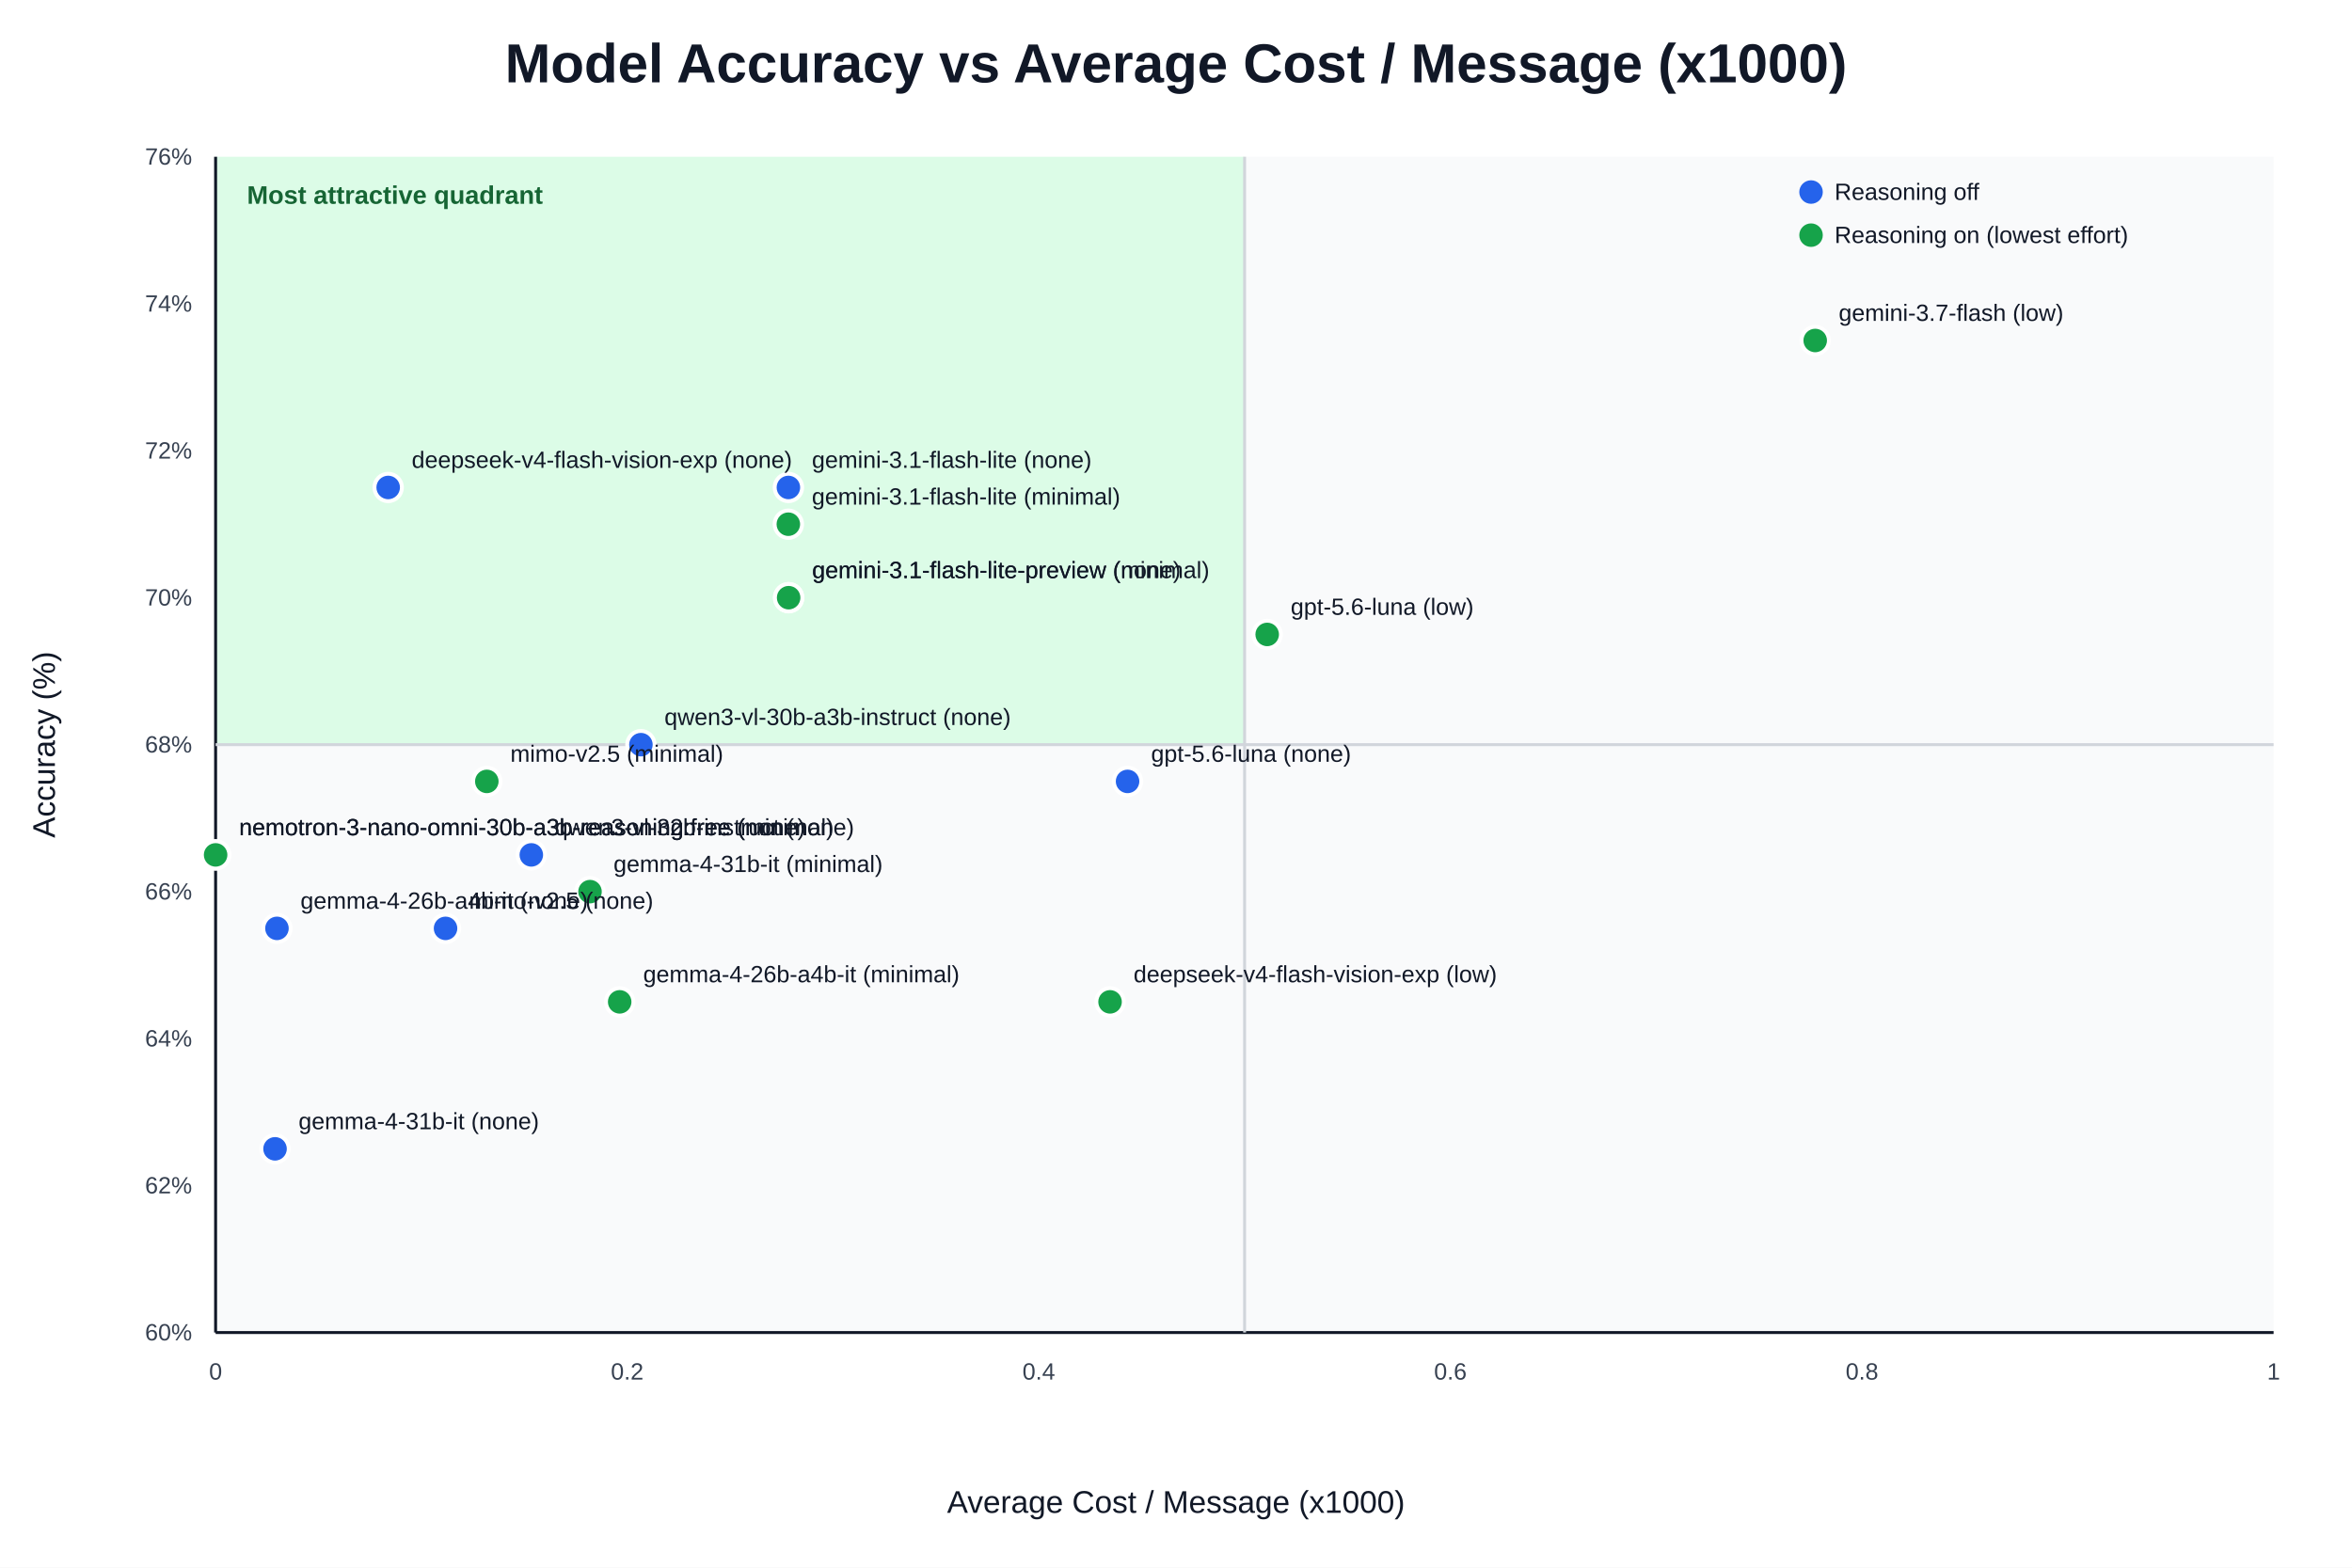
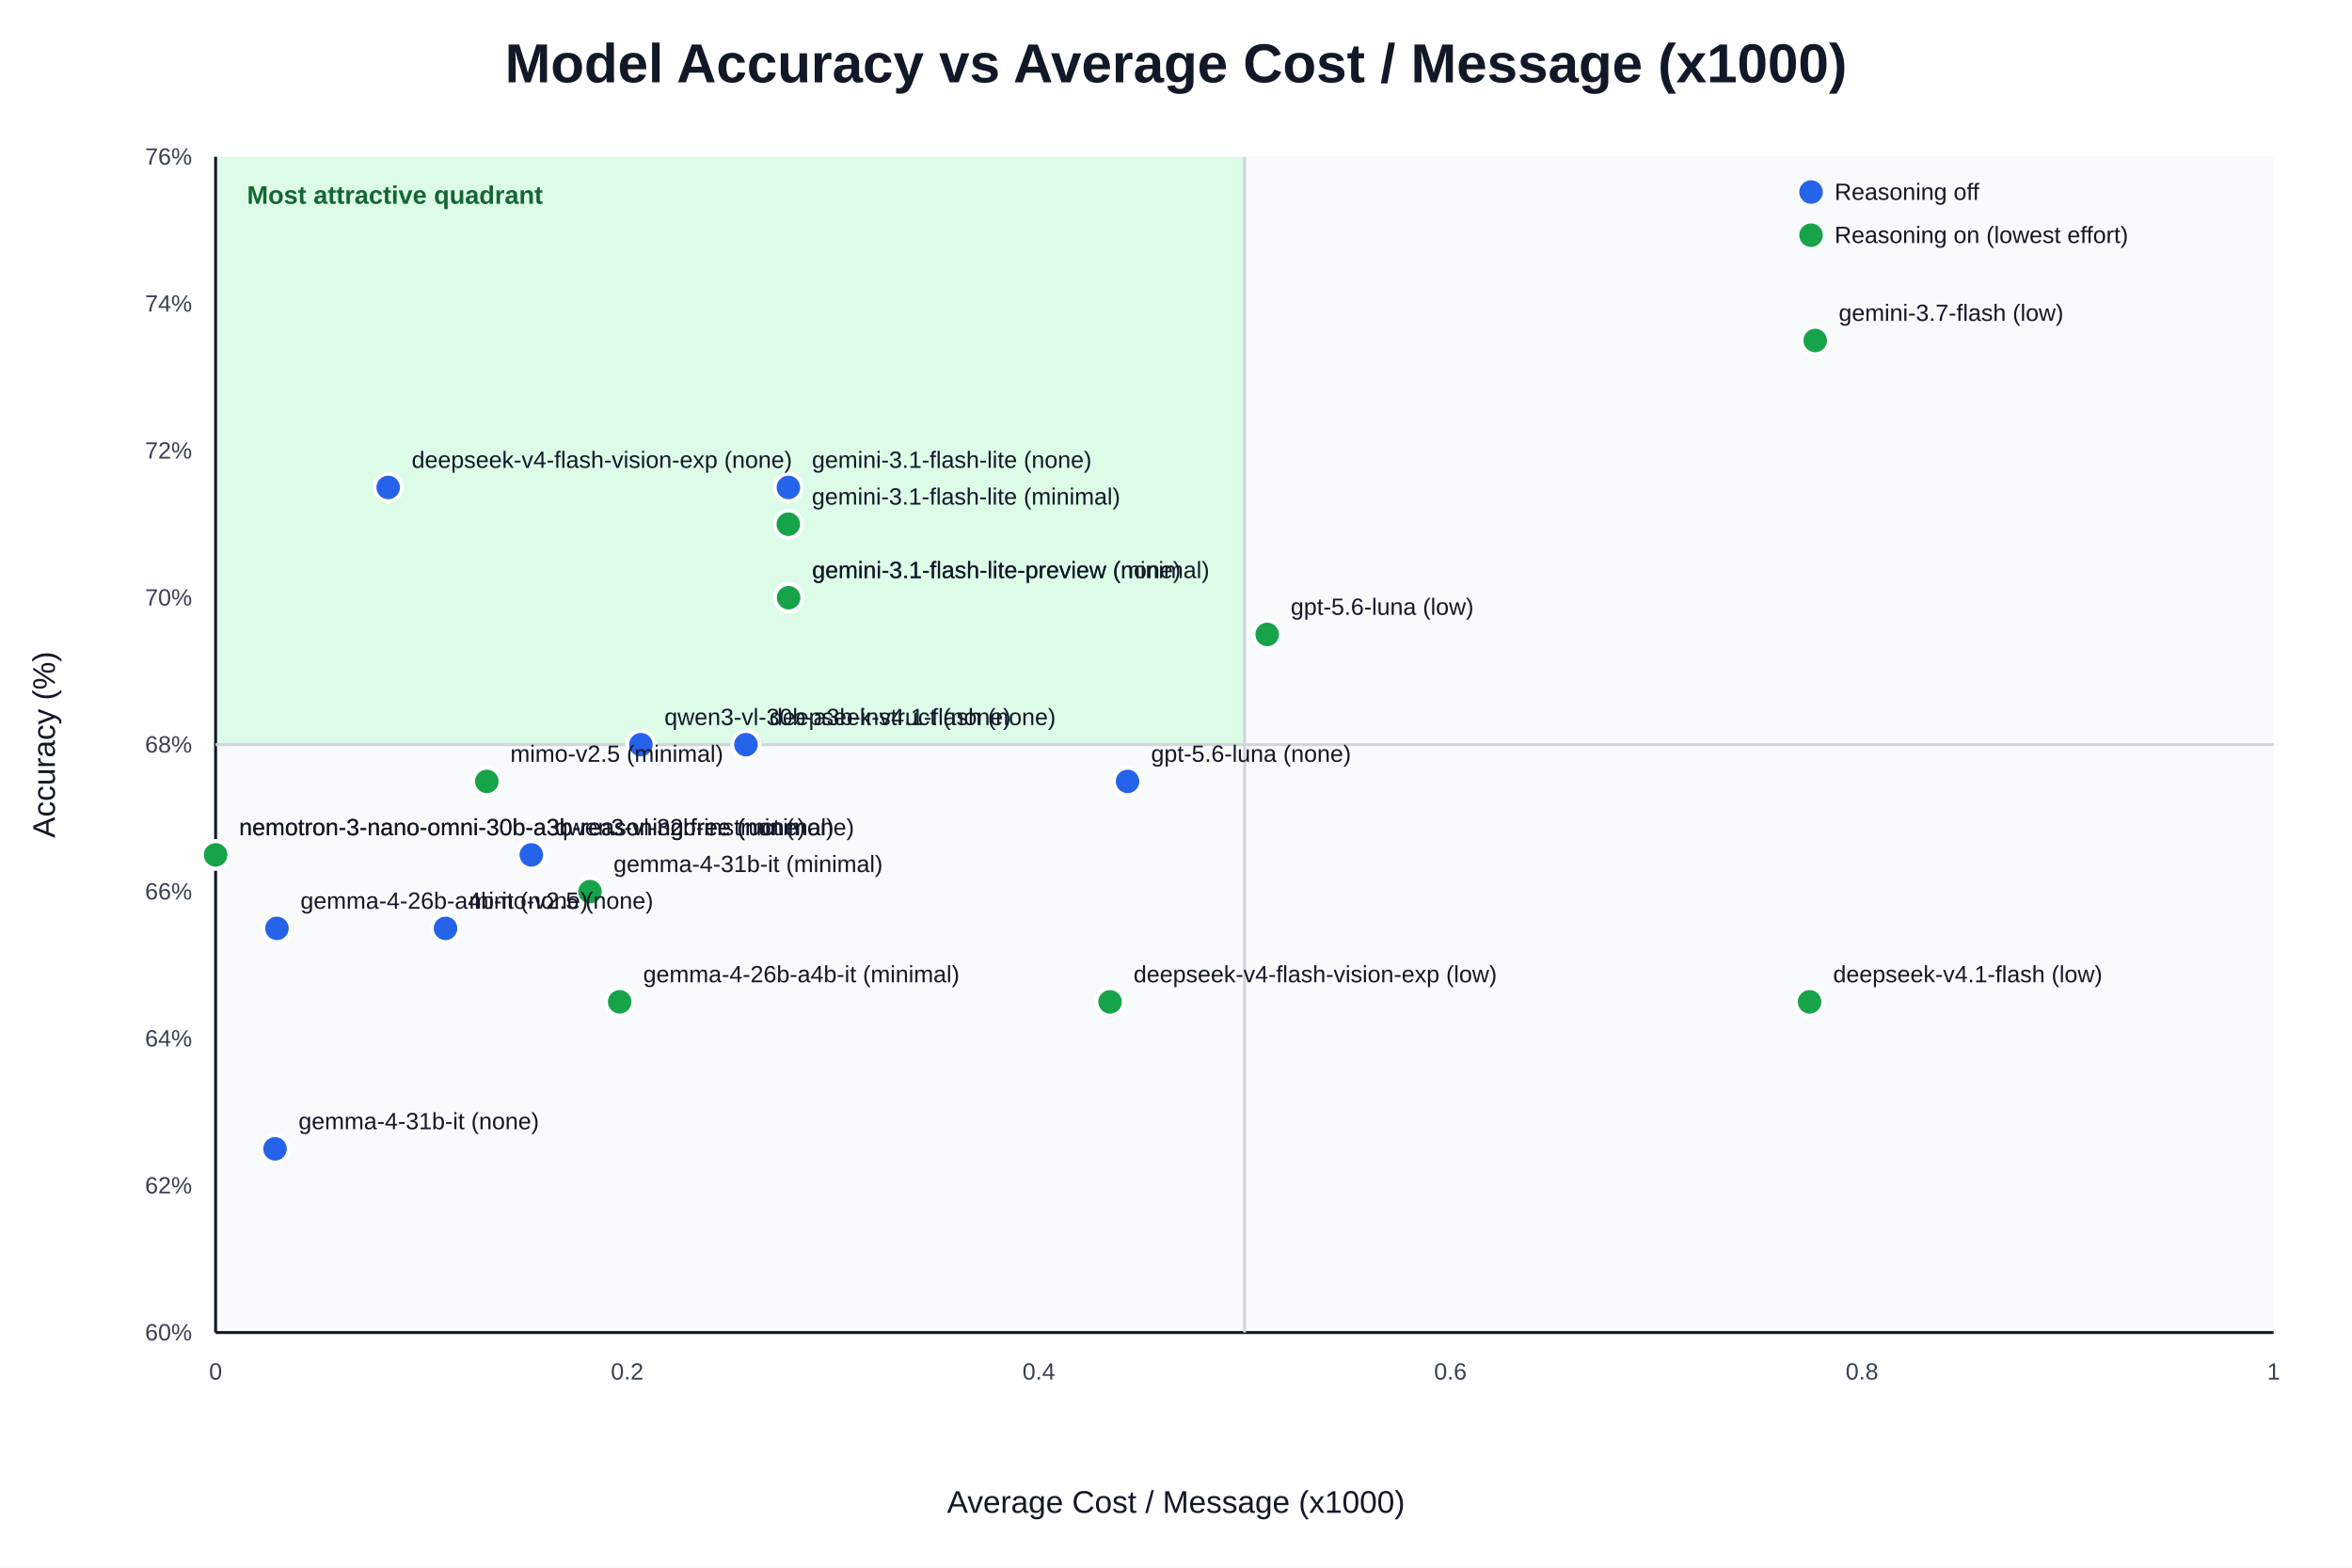
<svg xmlns="http://www.w3.org/2000/svg" width="1200" height="800" viewBox="0 0 1200 800">
  <rect width="100%" height="100%" fill="#ffffff" />
  <text x="600.00" y="42" text-anchor="middle" font-family="Arial, Helvetica, sans-serif" font-size="28" font-weight="700" fill="#111827">Model Accuracy vs Average Cost / Message (x1000)</text>
  <rect x="110" y="80" width="525.00" height="300.00" fill="#dcfce7" />
  <rect x="635.00" y="80" width="525.00" height="300.00" fill="#f9fafb" />
  <rect x="110" y="380.00" width="525.00" height="300.00" fill="#f9fafb" />
  <rect x="635.00" y="380.00" width="525.00" height="300.00" fill="#f9fafb" />
  <text x="126" y="104" font-family="Arial, Helvetica, sans-serif" font-size="13" font-weight="700" fill="#166534">Most attractive quadrant</text>
  <circle cx="924" cy="98" r="6" fill="#2563eb" />
  <text x="936" y="102" font-family="Arial, Helvetica, sans-serif" font-size="12" fill="#111827">Reasoning off</text>
  <circle cx="924" cy="120" r="6" fill="#16a34a" />
  <text x="936" y="124" font-family="Arial, Helvetica, sans-serif" font-size="12" fill="#111827">Reasoning on (lowest effort)</text>
  <text x="98" y="684.00" text-anchor="end" font-family="Arial, Helvetica, sans-serif" font-size="12" fill="#374151">60%</text>
  <text x="98" y="609.00" text-anchor="end" font-family="Arial, Helvetica, sans-serif" font-size="12" fill="#374151">62%</text>
  <text x="98" y="534.00" text-anchor="end" font-family="Arial, Helvetica, sans-serif" font-size="12" fill="#374151">64%</text>
  <text x="98" y="459.00" text-anchor="end" font-family="Arial, Helvetica, sans-serif" font-size="12" fill="#374151">66%</text>
  <text x="98" y="384.00" text-anchor="end" font-family="Arial, Helvetica, sans-serif" font-size="12" fill="#374151">68%</text>
  <text x="98" y="309.00" text-anchor="end" font-family="Arial, Helvetica, sans-serif" font-size="12" fill="#374151">70%</text>
  <text x="98" y="234.00" text-anchor="end" font-family="Arial, Helvetica, sans-serif" font-size="12" fill="#374151">72%</text>
  <text x="98" y="159.00" text-anchor="end" font-family="Arial, Helvetica, sans-serif" font-size="12" fill="#374151">74%</text>
  <text x="98" y="84.00" text-anchor="end" font-family="Arial, Helvetica, sans-serif" font-size="12" fill="#374151">76%</text>
  <text x="110.00" y="704" text-anchor="middle" font-family="Arial, Helvetica, sans-serif" font-size="12" fill="#374151">0</text>
  <text x="320.00" y="704" text-anchor="middle" font-family="Arial, Helvetica, sans-serif" font-size="12" fill="#374151">0.2</text>
  <text x="530.00" y="704" text-anchor="middle" font-family="Arial, Helvetica, sans-serif" font-size="12" fill="#374151">0.4</text>
  <text x="740.00" y="704" text-anchor="middle" font-family="Arial, Helvetica, sans-serif" font-size="12" fill="#374151">0.6</text>
  <text x="950.00" y="704" text-anchor="middle" font-family="Arial, Helvetica, sans-serif" font-size="12" fill="#374151">0.8</text>
  <text x="1160.00" y="704" text-anchor="middle" font-family="Arial, Helvetica, sans-serif" font-size="12" fill="#374151">1</text>
  <line x1="110" y1="80" x2="110" y2="680" stroke="#111827" stroke-width="1.5" />
  <line x1="110" y1="680" x2="1160" y2="680" stroke="#111827" stroke-width="1.5" />
  <line x1="635.00" y1="80" x2="635.00" y2="680" stroke="#d1d5db" stroke-width="1.5" />
  <line x1="110" y1="380.00" x2="1160" y2="380.00" stroke="#d1d5db" stroke-width="1.5" />
  <text x="600.00" y="772" text-anchor="middle" font-family="Arial, Helvetica, sans-serif" font-size="16" fill="#111827">Average Cost / Message (x1000)</text>
  <text x="28" y="380.00" text-anchor="middle" font-family="Arial, Helvetica, sans-serif" font-size="16" fill="#111827" transform="rotate(-90 28 380.00)">Accuracy (%)</text>
  <g>
    <circle cx="926.12" cy="173.75" r="7" fill="#16a34a" stroke="#ffffff" stroke-width="2" />
    <text x="938.12" y="163.75" text-anchor="start" font-family="Arial, Helvetica, sans-serif" font-size="12" fill="#111827">gemini-3.7-flash (low)</text>
  </g>
  <g>
    <circle cx="402.24" cy="248.75" r="7" fill="#2563eb" stroke="#ffffff" stroke-width="2" />
    <text x="414.24" y="238.75" text-anchor="start" font-family="Arial, Helvetica, sans-serif" font-size="12" fill="#111827">gemini-3.1-flash-lite (none)</text>
  </g>
  <g>
    <circle cx="198.05" cy="248.75" r="7" fill="#2563eb" stroke="#ffffff" stroke-width="2" />
    <text x="210.05" y="238.75" text-anchor="start" font-family="Arial, Helvetica, sans-serif" font-size="12" fill="#111827">deepseek-v4-flash-vision-exp (none)</text>
  </g>
  <g>
    <circle cx="402.21" cy="267.50" r="7" fill="#16a34a" stroke="#ffffff" stroke-width="2" />
    <text x="414.21" y="257.50" text-anchor="start" font-family="Arial, Helvetica, sans-serif" font-size="12" fill="#111827">gemini-3.1-flash-lite (minimal)</text>
  </g>
  <g>
    <circle cx="402.36" cy="305.00" r="7" fill="#2563eb" stroke="#ffffff" stroke-width="2" />
    <text x="414.36" y="295.00" text-anchor="start" font-family="Arial, Helvetica, sans-serif" font-size="12" fill="#111827">gemini-3.1-flash-lite-preview (none)</text>
  </g>
  <g>
    <circle cx="402.36" cy="305.00" r="7" fill="#16a34a" stroke="#ffffff" stroke-width="2" />
    <text x="414.36" y="295.00" text-anchor="start" font-family="Arial, Helvetica, sans-serif" font-size="12" fill="#111827">gemini-3.1-flash-lite-preview (minimal)</text>
  </g>
  <g>
    <circle cx="646.52" cy="323.75" r="7" fill="#16a34a" stroke="#ffffff" stroke-width="2" />
    <text x="658.52" y="313.75" text-anchor="start" font-family="Arial, Helvetica, sans-serif" font-size="12" fill="#111827">gpt-5.6-luna (low)</text>
  </g>
  <g>
    <circle cx="326.99" cy="380.00" r="7" fill="#2563eb" stroke="#ffffff" stroke-width="2" />
    <text x="338.99" y="370.00" text-anchor="start" font-family="Arial, Helvetica, sans-serif" font-size="12" fill="#111827">qwen3-vl-30b-a3b-instruct (none)</text>
  </g>
  <g>
+     <circle cx="380.58" cy="380.00" r="7" fill="#2563eb" stroke="#ffffff" stroke-width="2" />
+     <text x="392.58" y="370.00" text-anchor="start" font-family="Arial, Helvetica, sans-serif" font-size="12" fill="#111827">deepseek-v4.1-flash (none)</text>
+   </g>
+   <g>
    <circle cx="575.28" cy="398.75" r="7" fill="#2563eb" stroke="#ffffff" stroke-width="2" />
    <text x="587.28" y="388.75" text-anchor="start" font-family="Arial, Helvetica, sans-serif" font-size="12" fill="#111827">gpt-5.6-luna (none)</text>
  </g>
  <g>
    <circle cx="248.37" cy="398.75" r="7" fill="#16a34a" stroke="#ffffff" stroke-width="2" />
    <text x="260.37" y="388.75" text-anchor="start" font-family="Arial, Helvetica, sans-serif" font-size="12" fill="#111827">mimo-v2.5 (minimal)</text>
  </g>
  <g>
    <circle cx="271.08" cy="436.25" r="7" fill="#2563eb" stroke="#ffffff" stroke-width="2" />
    <text x="283.08" y="426.25" text-anchor="start" font-family="Arial, Helvetica, sans-serif" font-size="12" fill="#111827">qwen3-vl-32b-instruct (none)</text>
  </g>
  <g>
    <circle cx="110.00" cy="436.25" r="7" fill="#2563eb" stroke="#ffffff" stroke-width="2" />
    <text x="122.00" y="426.25" text-anchor="start" font-family="Arial, Helvetica, sans-serif" font-size="12" fill="#111827">nemotron-3-nano-omni-30b-a3b-reasoning:free (none)</text>
  </g>
  <g>
    <circle cx="110.00" cy="436.25" r="7" fill="#16a34a" stroke="#ffffff" stroke-width="2" />
    <text x="122.00" y="426.25" text-anchor="start" font-family="Arial, Helvetica, sans-serif" font-size="12" fill="#111827">nemotron-3-nano-omni-30b-a3b-reasoning:free (minimal)</text>
  </g>
  <g>
    <circle cx="301.02" cy="455.00" r="7" fill="#16a34a" stroke="#ffffff" stroke-width="2" />
    <text x="313.02" y="445.00" text-anchor="start" font-family="Arial, Helvetica, sans-serif" font-size="12" fill="#111827">gemma-4-31b-it (minimal)</text>
  </g>
  <g>
    <circle cx="141.30" cy="473.75" r="7" fill="#2563eb" stroke="#ffffff" stroke-width="2" />
    <text x="153.30" y="463.75" text-anchor="start" font-family="Arial, Helvetica, sans-serif" font-size="12" fill="#111827">gemma-4-26b-a4b-it (none)</text>
  </g>
  <g>
    <circle cx="227.31" cy="473.75" r="7" fill="#2563eb" stroke="#ffffff" stroke-width="2" />
    <text x="239.31" y="463.75" text-anchor="start" font-family="Arial, Helvetica, sans-serif" font-size="12" fill="#111827">mimo-v2.5 (none)</text>
  </g>
  <g>
    <circle cx="316.16" cy="511.25" r="7" fill="#16a34a" stroke="#ffffff" stroke-width="2" />
    <text x="328.16" y="501.25" text-anchor="start" font-family="Arial, Helvetica, sans-serif" font-size="12" fill="#111827">gemma-4-26b-a4b-it (minimal)</text>
  </g>
  <g>
    <circle cx="566.35" cy="511.25" r="7" fill="#16a34a" stroke="#ffffff" stroke-width="2" />
    <text x="578.35" y="501.25" text-anchor="start" font-family="Arial, Helvetica, sans-serif" font-size="12" fill="#111827">deepseek-v4-flash-vision-exp (low)</text>
  </g>
  <g>
+     <circle cx="923.26" cy="511.25" r="7" fill="#16a34a" stroke="#ffffff" stroke-width="2" />
+     <text x="935.26" y="501.25" text-anchor="start" font-family="Arial, Helvetica, sans-serif" font-size="12" fill="#111827">deepseek-v4.1-flash (low)</text>
+   </g>
+   <g>
    <circle cx="140.32" cy="586.25" r="7" fill="#2563eb" stroke="#ffffff" stroke-width="2" />
    <text x="152.32" y="576.25" text-anchor="start" font-family="Arial, Helvetica, sans-serif" font-size="12" fill="#111827">gemma-4-31b-it (none)</text>
  </g>
</svg>
